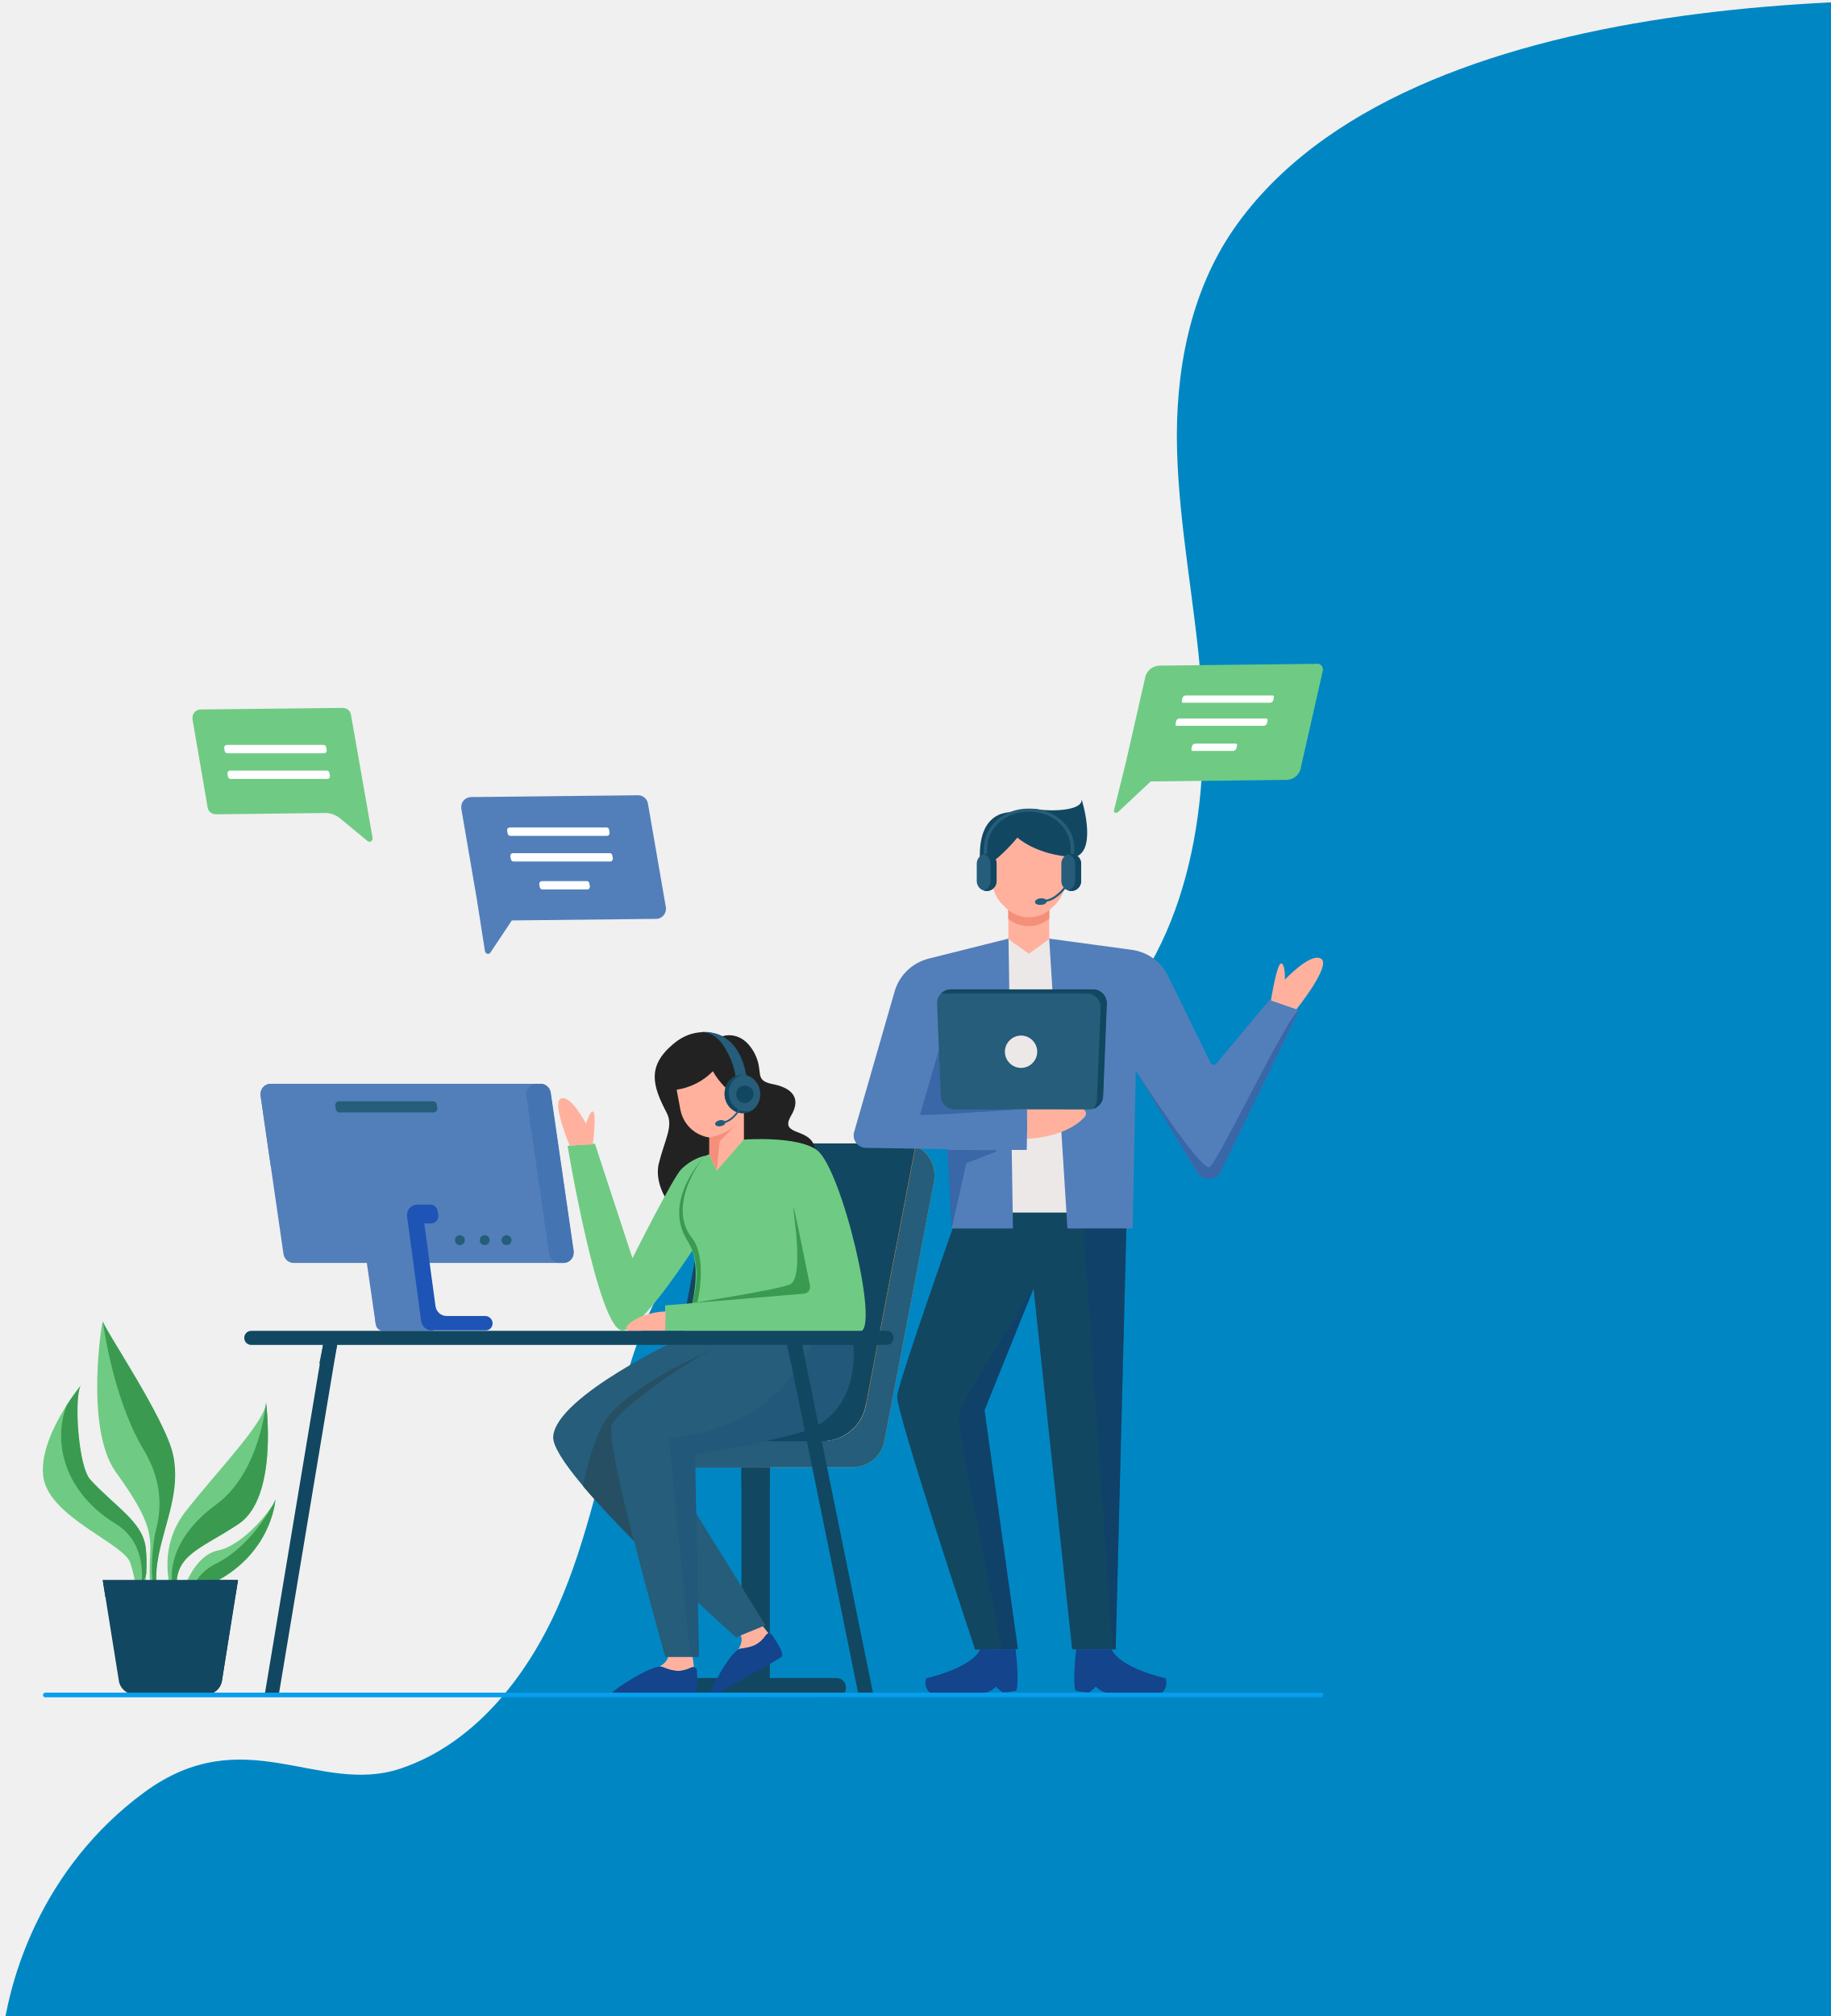
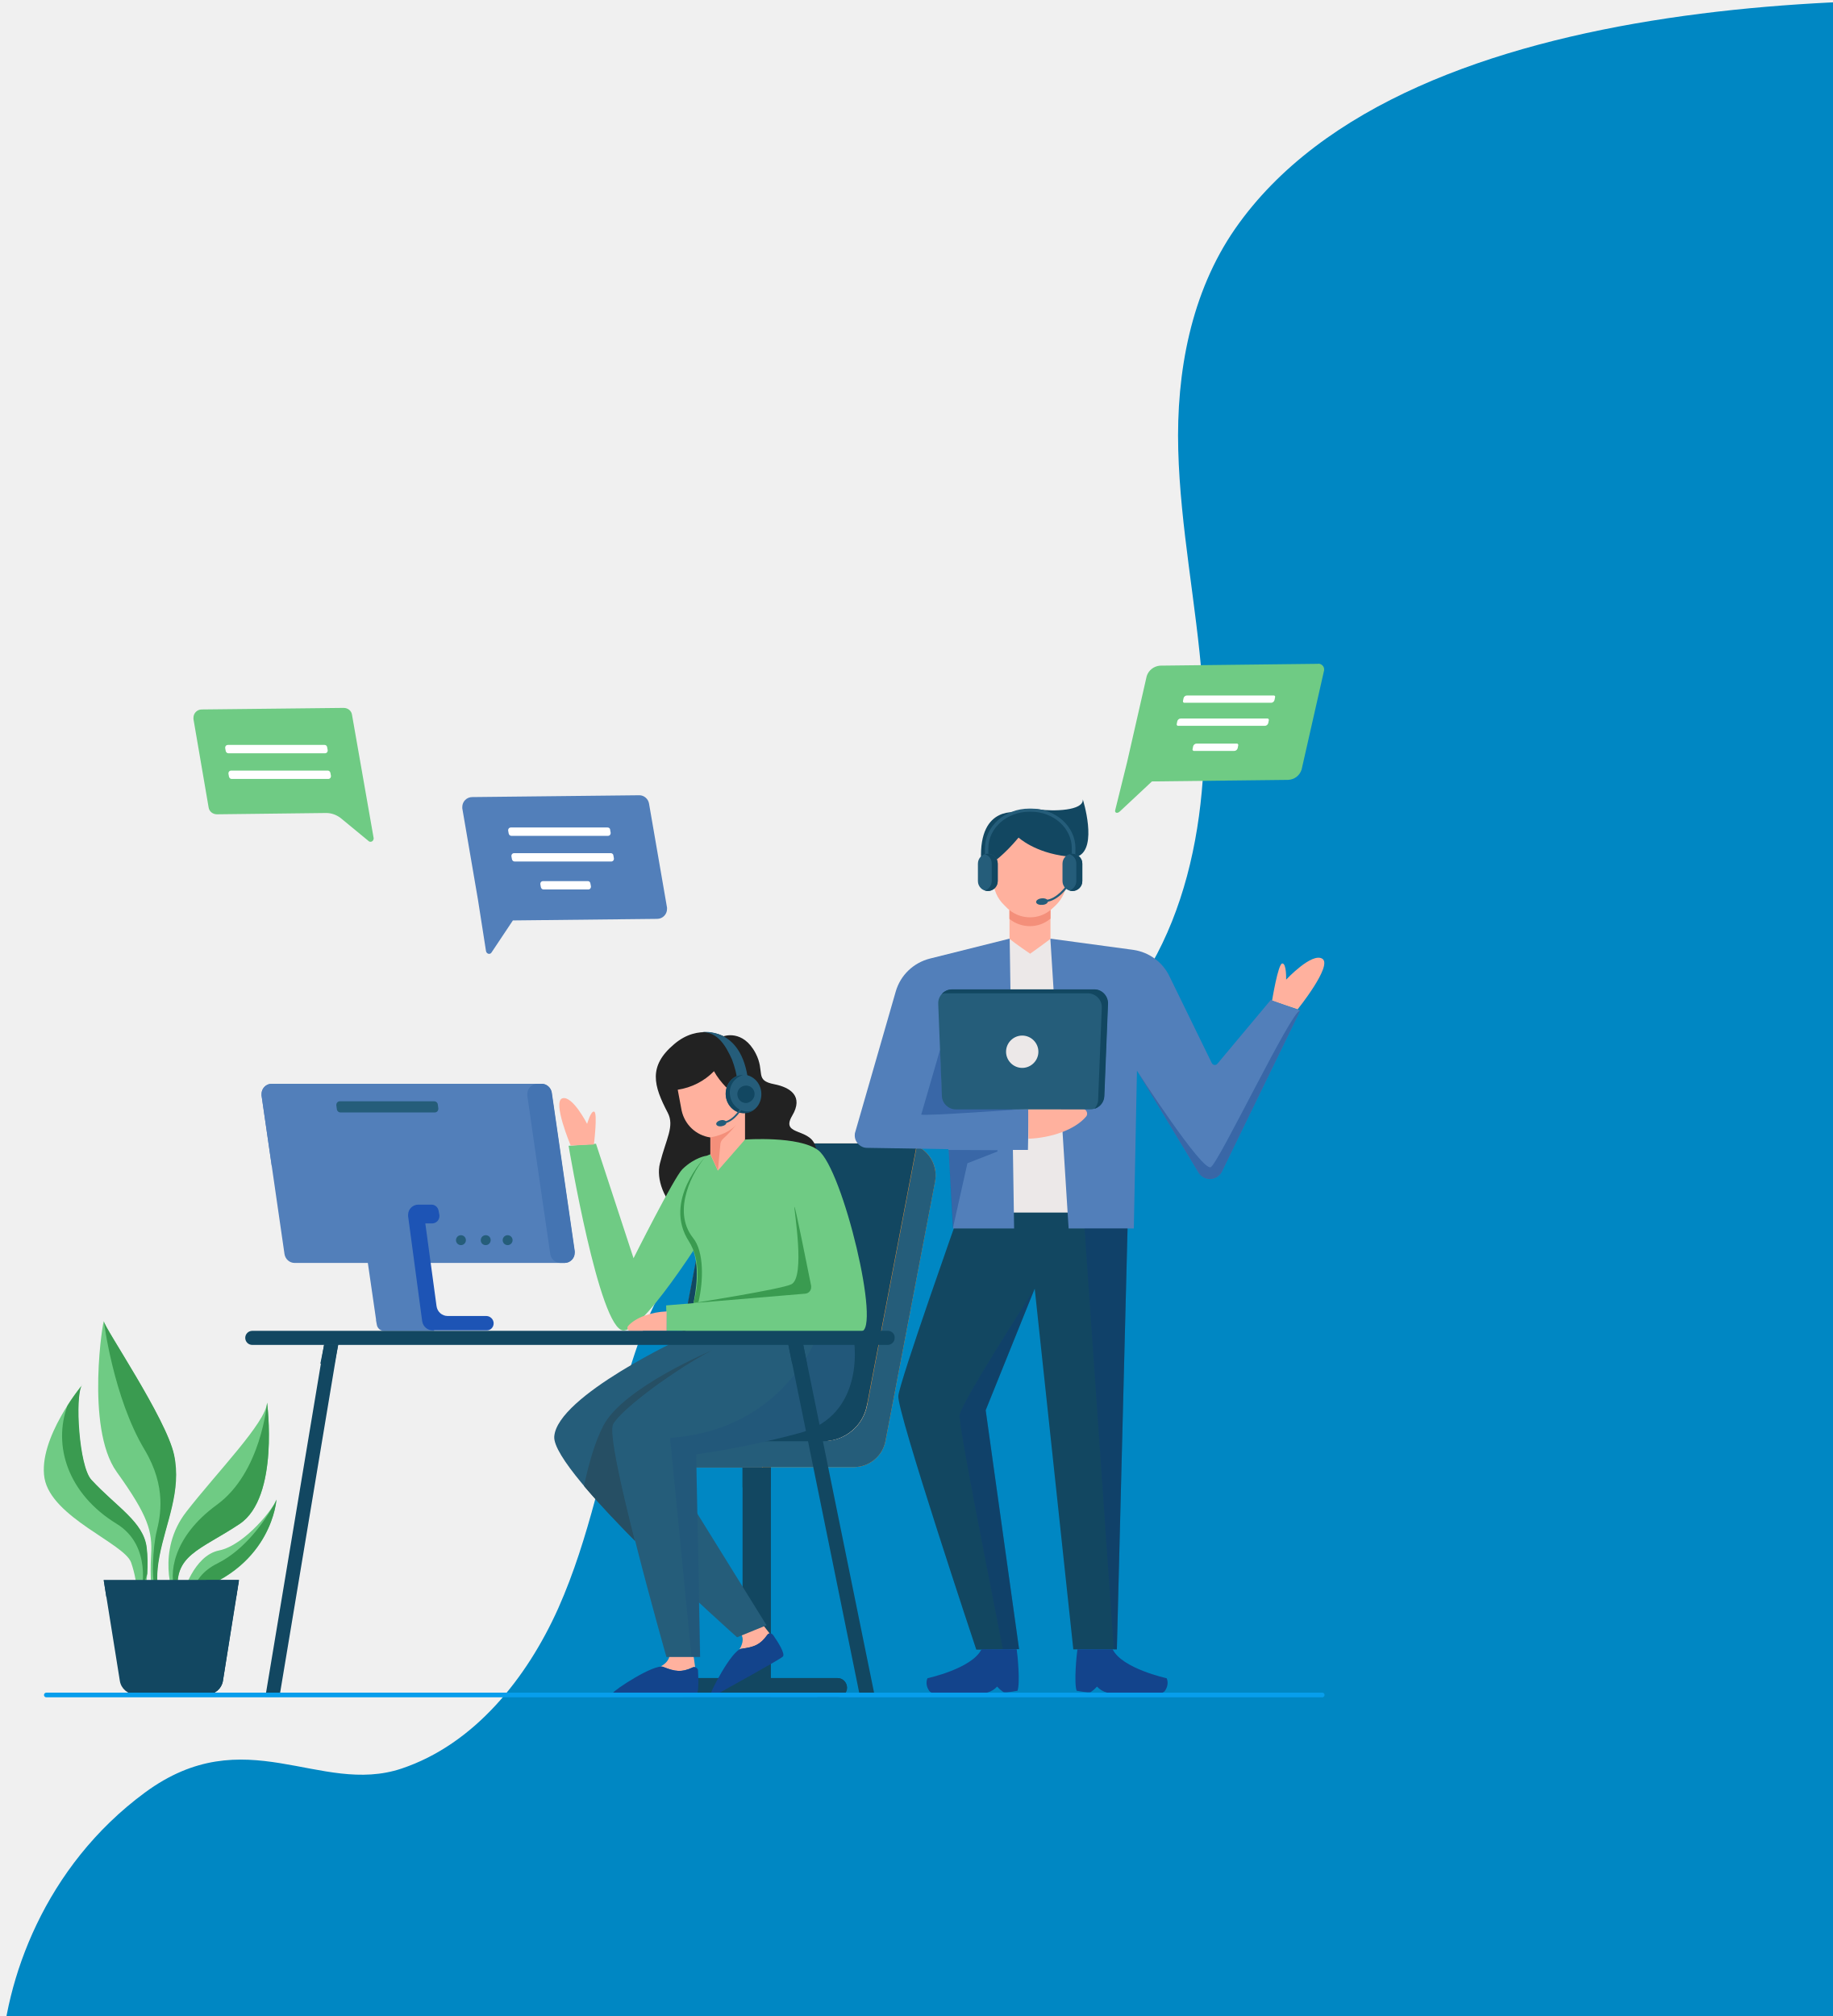
- <svg xmlns="http://www.w3.org/2000/svg" width="702" height="773" viewBox="0 0 702 773" fill="none">
+ <svg xmlns="http://www.w3.org/2000/svg" class="svgmain" width="600" height="660" viewBox="0 0 702 773" fill="none">
  <path d="M0 791.329C1.3 759.129 16.8 715.629 55.2 687.329C93.6 659.029 122.2 688.629 153.6 678.129C181.4 668.829 201.6 643.629 213.7 616.629C225.7 589.629 231.1 560.129 239.2 531.529C244 514.429 250.1 497.329 260.8 483.229C297.5 434.829 373 438.129 418.4 397.929C455.3 365.329 464.4 310.629 460.6 261.329C458.3 231.629 452.2 202.329 451.4 172.529C450.6 142.729 456.3 112.129 473.2 87.729C539.6 -7.771 735.2 -3.871 814.5 3.229C835.5 5.129 847.5 9.829 847.5 9.829L841.4 791.329H0Z" fill="#0087C3" />
  <path d="M61.877 612.971C61.877 612.971 58.277 609.571 60.677 596.771C63.077 583.971 69.277 571.671 66.277 557.771C63.277 543.871 39.577 508.971 39.477 506.671C39.377 504.371 32.177 547.371 44.377 564.371C56.577 581.371 58.077 587.171 57.577 596.171C57.077 605.071 57.677 612.271 59.077 614.371L61.877 612.971Z" fill="#6FCB84" />
  <path d="M59.677 587.271C58.277 592.971 57.377 607.271 59.677 610.671C59.877 610.971 60.177 610.771 60.577 610.171C59.877 607.771 59.477 603.671 60.777 596.771C63.177 583.971 69.377 571.671 66.377 557.771C63.377 543.871 39.577 508.971 39.477 506.671C39.477 506.671 43.077 535.871 55.077 555.871C63.677 570.271 61.077 581.571 59.677 587.271Z" fill="#3A9B50" />
  <path d="M66.24 612.116C66.24 612.116 59.34 594.816 71.04 579.716C82.74 564.616 101.64 545.416 102.04 537.816C102.04 537.816 106.84 574.116 91.54 584.316C76.24 594.516 65.44 596.216 68.14 612.016L66.24 612.116Z" fill="#6FCB84" />
  <path d="M82.74 577.016C65.64 589.516 64.24 603.816 66.94 610.416C67.14 610.916 67.54 611.316 68.04 611.416C65.74 596.216 76.44 594.416 91.54 584.316C106.84 574.016 102.04 537.816 102.04 537.816C102.04 537.816 99.84 564.616 82.74 577.016Z" fill="#3A9B50" />
  <path d="M54.799 612.498C56.199 606.198 56.499 599.798 55.799 593.398C54.599 583.498 44.299 577.898 34.599 567.398C29.599 561.998 28.099 533.498 31.199 530.898C31.199 530.898 14.099 551.598 16.699 566.798C19.399 581.898 47.299 591.798 49.899 599.098C51.399 603.398 52.199 607.998 52.299 612.598L54.799 612.498Z" fill="#6FCB84" />
  <path d="M25.491 538.998C19.891 554.298 25.591 572.798 44.391 584.298C58.191 592.798 53.791 610.398 53.791 610.398L56.091 603.498C56.291 600.098 56.291 596.698 55.891 593.398C54.691 583.498 44.391 577.898 34.691 567.398C29.891 562.198 28.391 535.498 30.991 531.298C28.991 533.798 27.091 536.398 25.491 538.998Z" fill="#3A9B50" />
  <path d="M30.891 531.298C31.091 531.098 31.191 530.898 31.191 530.898C31.091 530.998 30.991 531.098 30.891 531.298Z" fill="#49B4D6" />
  <path d="M69.755 611.386C69.755 611.386 73.755 596.486 83.655 594.486C93.555 592.486 104.955 577.886 105.555 574.986C105.555 574.986 103.955 602.586 69.755 611.386Z" fill="#6FCB84" />
  <path d="M83.155 599.386C77.055 602.386 74.555 606.486 73.655 610.186C104.055 600.386 105.655 574.986 105.655 574.986C105.255 575.986 104.755 576.986 104.155 577.886C101.055 583.086 93.855 593.986 83.155 599.386Z" fill="#3A9B50" />
  <path d="M91.199 605.871H39.399L45.599 644.571C46.099 647.471 48.599 649.671 51.599 649.671H79.099C82.099 649.671 84.599 647.471 85.099 644.571L91.199 605.871Z" fill="#124761" />
  <path d="M90.199 612.271L91.199 605.871H39.399L40.399 612.271H90.199Z" fill="#124761" />
  <path d="M78.699 605.871L72.499 644.571C71.999 647.471 69.499 649.671 66.499 649.671H79.099C82.099 649.671 84.599 647.471 85.099 644.571L91.299 605.871H78.699Z" fill="#124761" />
  <path d="M295.149 562.425H284.349V650.625H295.149V562.425Z" fill="#124761" />
  <path d="M295.149 562.425H290.949V650.625H295.149V562.425Z" fill="#124761" />
  <path d="M320.749 643.425H261.849C259.849 643.425 258.249 645.025 258.249 647.025C258.249 649.025 259.849 650.625 261.849 650.625H320.749C322.749 650.625 324.349 649.025 324.349 647.025C324.349 645.025 322.749 643.425 320.749 643.425Z" fill="#124761" />
  <path d="M320.749 643.425H261.849C260.549 643.425 259.449 644.125 258.749 645.225H309.849C311.849 645.225 313.449 646.825 313.449 648.825C313.449 649.525 313.249 650.125 312.949 650.725H320.849C322.849 650.725 324.449 649.125 324.449 647.125C324.349 645.025 322.749 643.425 320.749 643.425Z" fill="#124761" />
  <path d="M295.149 562.425H284.349V570.325H295.149V562.425Z" fill="#124761" />
  <path d="M351.049 439.425C349.449 438.725 347.749 438.325 346.049 438.425H285.349C279.449 438.425 274.349 442.625 273.249 448.425L254.249 547.925C253.949 549.425 253.949 551.025 254.249 552.625V552.725H237.349C234.549 552.725 232.349 555.025 232.349 557.725C232.349 560.525 234.649 562.725 237.349 562.725H291.949V562.525H327.049C332.949 562.525 338.049 558.325 339.149 552.525L358.149 453.025C359.249 447.425 356.349 441.725 351.049 439.425Z" fill="#FF9933" />
  <path d="M358.149 453.125L339.149 552.525C338.049 558.325 332.949 562.525 327.049 562.525H291.849V562.725H237.349C234.549 562.725 232.349 560.425 232.349 557.625C232.349 554.925 234.549 552.725 237.349 552.625H254.249V552.525C254.349 552.525 254.549 552.525 254.749 552.525H315.449C323.649 552.525 330.649 546.725 332.149 538.725L351.149 439.425C356.349 441.825 359.249 447.425 358.149 453.125Z" fill="#255D7A" />
  <path d="M332.149 538.125L332.049 538.725C330.549 546.825 323.549 552.625 315.349 552.525H254.649C254.549 552.525 254.349 552.525 254.149 552.525V552.625H237.249C234.749 552.625 232.649 554.425 232.249 556.925V543.325V543.225C231.949 540.725 233.749 538.525 236.249 538.225C236.449 538.225 236.649 538.225 236.849 538.225L332.149 538.125Z" fill="white" />
  <path d="M351.049 439.425L332.049 538.725C330.549 546.825 323.549 552.525 315.349 552.625H254.649C254.549 552.625 254.349 552.625 254.149 552.625C253.849 551.125 253.849 549.525 254.149 547.925L273.149 448.425C274.249 442.625 279.349 438.425 285.249 438.425H345.949C347.749 438.425 349.449 438.725 351.049 439.425Z" fill="#124761" />
  <path d="M207.221 415.555H103.821C101.621 415.555 99.921 417.355 99.921 419.455C99.921 419.655 99.921 419.855 99.921 420.055L108.721 480.855C109.021 482.755 110.621 484.255 112.621 484.255H216.021C218.221 484.255 219.921 482.455 219.921 480.355C219.921 480.155 219.921 479.955 219.921 479.755L211.121 418.955C210.821 417.055 209.121 415.555 207.221 415.555Z" fill="#527FBA" />
  <path d="M192.721 415.555H103.821C101.621 415.555 99.921 417.355 99.921 419.455C99.921 419.655 99.921 419.855 99.921 420.055L103.821 446.955C113.821 451.255 124.721 453.555 135.621 453.455C165.321 453.455 182.721 437.755 192.721 415.555Z" fill="#527FBA" />
  <path d="M160.313 461.998H140.713C139.213 461.998 137.913 463.198 137.913 464.798C137.913 464.898 137.913 465.098 137.913 465.198L143.813 505.898C143.813 505.998 143.813 506.198 143.813 506.298L144.113 507.898C144.313 509.298 145.513 510.298 146.813 510.298H166.113L160.313 461.998Z" fill="#527FBA" />
  <path d="M188.913 507.398C188.913 505.898 187.613 504.598 186.113 504.598H171.313C169.113 504.598 167.313 502.998 167.013 500.798L162.713 469.098H165.313C166.813 469.098 168.113 467.898 168.113 466.298C168.113 466.198 168.113 465.998 168.113 465.898L167.813 464.298C167.613 462.898 166.413 461.898 165.113 461.898H160.013C157.913 461.898 156.113 463.598 156.113 465.798C156.113 465.998 156.113 466.098 156.113 466.298L161.513 506.598C161.813 508.598 163.513 510.098 165.513 510.098H186.213C187.613 510.198 188.913 508.998 188.913 507.398Z" fill="#1D54B5" />
  <path d="M178.272 475.518C178.272 476.518 177.472 477.418 176.372 477.418C175.372 477.418 174.472 476.618 174.472 475.518C174.472 474.518 175.272 473.618 176.372 473.618C177.372 473.618 178.272 474.418 178.272 475.518Z" fill="#255D7A" />
  <path d="M187.772 475.518C187.772 476.518 186.972 477.418 185.872 477.418C184.772 477.418 183.972 476.618 183.972 475.518C183.972 474.518 184.772 473.618 185.872 473.618C186.972 473.618 187.772 474.418 187.772 475.518Z" fill="#255D7A" />
  <path d="M194.272 477.418C195.321 477.418 196.172 476.568 196.172 475.518C196.172 474.469 195.321 473.618 194.272 473.618C193.223 473.618 192.372 474.469 192.372 475.518C192.372 476.568 193.223 477.418 194.272 477.418Z" fill="#255D7A" />
  <path d="M205.221 443.755L210.621 480.855C210.921 482.755 212.521 484.255 214.521 484.255H216.121C218.321 484.255 220.021 482.455 220.021 480.355C220.021 480.155 220.021 479.955 220.021 479.755L211.221 418.955C210.921 417.055 209.321 415.555 207.321 415.555H205.721C203.521 415.555 201.821 417.355 201.821 419.455C201.821 419.655 201.821 419.855 201.821 420.055L205.221 443.755Z" fill="#4474B2" />
  <path d="M166.097 422.257H129.997C129.197 422.257 128.597 422.857 128.597 423.657C128.597 423.757 128.597 423.857 128.597 423.857L128.797 425.357C128.897 426.057 129.497 426.557 130.197 426.557H166.297C167.097 426.557 167.697 425.957 167.697 425.157C167.697 425.057 167.697 424.957 167.697 424.957L167.497 423.457C167.397 422.757 166.797 422.257 166.097 422.257Z" fill="#255D7A" />
  <path d="M312.552 440.738C311.452 431.938 298.552 436.038 303.352 427.838C307.852 420.338 302.652 416.938 296.552 415.738C288.752 414.238 293.152 411.138 289.352 403.838C284.452 394.538 277.052 397.338 277.052 397.338C277.052 397.338 267.652 392.238 258.152 400.338C248.052 408.838 250.252 416.338 255.652 426.638C258.352 431.838 255.052 436.538 252.652 446.138C249.752 457.638 263.952 480.838 294.352 465.138C306.052 459.038 313.152 445.438 312.552 440.738Z" fill="#222222" />
  <path d="M270.652 443.138C270.652 443.138 266.052 443.638 261.252 448.338C258.052 451.538 242.552 482.438 242.552 482.438L228.152 438.538L217.652 439.338C217.652 439.338 229.452 509.938 238.652 510.138C247.452 510.238 275.052 464.538 275.052 464.538L270.652 443.138Z" fill="#6FCB84" />
  <path d="M300.252 461.638L309.452 496.038L255.052 500.538L255.252 510.338C255.252 510.338 317.952 510.638 329.752 510.538C337.652 510.438 322.852 448.238 313.352 441.038C305.952 435.438 285.352 436.938 285.352 436.938L270.652 443.138C270.652 443.138 253.552 460.038 263.752 475.938C271.752 488.438 261.552 512.838 261.552 512.838L296.252 514.938L327.252 515.238L300.252 461.638Z" fill="#6FCB84" />
  <path d="M265.552 499.638L267.452 499.238C269.352 491.138 269.652 479.938 265.352 474.638C256.952 464.038 265.552 448.638 270.452 443.138C269.752 443.938 253.752 460.438 263.752 475.938C268.452 483.338 267.352 493.038 265.552 499.638Z" fill="#3A9B50" />
  <path d="M255.252 502.838C249.452 503.038 243.352 505.138 240.452 508.438C240.052 508.938 240.152 509.638 240.552 510.038C240.752 510.238 241.052 510.338 241.252 510.338H255.252V502.838Z" fill="#FFB19E" />
  <path d="M285.294 425.338V436.938L274.894 448.838L274.794 448.738L271.994 442.638V436.138C266.494 435.338 262.194 431.238 260.994 425.838L259.494 417.838C264.794 417.038 269.694 414.538 273.394 410.738C274.594 412.938 276.194 414.938 277.894 416.738C279.794 418.638 282.494 419.138 283.494 420.138C284.894 421.638 285.494 423.438 285.294 425.338Z" fill="#FFB19E" />
  <path d="M282.494 415.338C282.194 412.238 281.394 409.138 280.294 406.238C278.094 401.438 275.094 395.738 268.894 395.738C268.894 395.738 283.994 393.438 286.494 414.438L282.494 415.338Z" fill="#255D7A" />
  <path d="M291.52 418.721C291.12 414.721 287.72 411.721 283.92 412.121C280.22 412.521 277.52 416.121 277.92 420.121C278.32 424.121 281.72 427.121 285.52 426.721C289.32 426.421 291.92 422.821 291.52 418.721Z" fill="#255D7A" />
  <path d="M286.82 426.121C283.22 426.521 279.92 423.621 279.52 419.821C279.02 416.421 281.22 413.121 284.52 412.221C284.32 412.221 284.12 412.221 283.92 412.221C280.22 412.621 277.52 416.221 277.92 420.221C278.32 424.221 281.72 427.221 285.52 426.821C286.62 426.721 287.72 426.321 288.62 425.621C288.02 425.821 287.42 426.021 286.82 426.121Z" fill="#124761" />
  <path d="M288.92 418.921C288.62 417.121 286.82 415.921 285.02 416.321C283.22 416.621 282.02 418.421 282.42 420.221C282.72 421.921 284.32 423.121 286.02 422.921C287.92 422.521 289.22 420.821 288.92 418.921Z" fill="#124761" />
  <path d="M281.894 431.238C280.394 433.138 278.794 434.938 276.994 436.538C276.194 437.238 275.794 438.138 275.794 439.238L274.894 448.738L272.094 442.638V436.138L272.194 436.038C272.094 436.138 278.594 435.138 281.894 431.238Z" fill="#F48F7A" />
  <path d="M277.454 430.733L277.354 430.033C281.154 429.433 283.954 424.233 283.954 424.233L284.554 424.533C284.354 424.833 281.554 430.033 277.454 430.733Z" fill="#255D7A" />
  <path d="M278.154 430.333C278.054 429.733 277.154 429.333 276.054 429.533C274.954 429.733 274.154 430.433 274.254 431.033C274.354 431.633 275.254 432.033 276.354 431.833C277.454 431.633 278.254 431.033 278.154 430.333Z" fill="#255D7A" />
  <path d="M227.352 438.838C227.352 438.838 228.852 426.638 227.452 426.238C226.152 425.838 224.752 430.938 224.752 430.938C224.752 430.938 219.152 419.938 215.252 421.138C211.352 422.338 218.452 439.238 218.452 439.238L227.352 438.838Z" fill="#FFB19E" />
  <path d="M265.552 499.638L308.352 496.038C309.752 495.938 310.752 494.738 310.652 493.338C310.652 493.238 310.652 493.138 310.652 493.038C309.052 485.038 304.452 462.138 304.252 462.738C303.952 463.538 308.552 489.738 303.052 492.438C299.252 494.338 265.552 499.638 265.552 499.638Z" fill="#3A9B50" />
  <path d="M294.702 626.276C294.402 626.376 294.102 626.576 293.902 626.876C291.202 630.676 288.802 631.576 284.002 632.176C283.702 632.176 283.402 632.376 283.102 632.476C283.502 631.876 285.102 629.276 284.002 626.976C283.202 625.376 282.302 623.876 281.302 622.376L288.302 618.176C288.102 618.176 292.402 623.176 294.702 626.276Z" fill="#FFB19E" />
  <path d="M299.802 635.176C298.602 636.376 278.602 647.276 273.902 649.976C273.302 650.276 272.102 650.876 271.902 650.276C271.602 649.276 280.202 632.676 283.902 632.176C288.702 631.576 291.102 630.676 293.802 626.876C294.202 626.276 295.102 626.076 295.702 626.576C295.802 626.676 296.002 626.776 296.102 626.976C298.002 629.676 300.802 634.176 299.802 635.176Z" fill="#13448C" />
  <path d="M261.752 512.783C261.752 512.783 213.352 535.183 212.152 550.783C211.052 564.583 282.252 627.783 282.252 627.783L293.552 623.183L254.552 560.283C254.552 560.283 295.852 539.883 305.952 515.383L261.752 512.783Z" fill="#255D7A" />
  <path d="M230.952 546.683C227.652 552.983 225.252 561.783 223.552 569.783C229.052 576.283 235.952 583.583 243.052 590.783C237.752 569.983 233.052 549.083 234.752 546.083C237.852 540.383 258.352 525.183 272.852 517.683C272.852 517.683 238.552 531.983 230.952 546.683Z" fill="#264F64" />
  <path d="M266.162 639.244C265.862 639.144 265.462 639.144 265.162 639.344C260.962 641.344 258.362 640.944 253.862 639.144C253.562 639.044 253.262 638.944 252.962 638.944C253.562 638.644 256.262 637.144 256.362 634.544C256.462 632.744 256.462 630.944 256.262 629.244L264.362 629.044C264.462 629.044 265.762 635.444 266.162 639.244Z" fill="#FFB19E" />
  <path d="M266.362 650.144C264.662 650.544 241.162 650.344 235.762 650.344C235.162 650.344 234.662 649.844 234.662 649.344C234.662 649.244 234.662 649.244 234.662 649.144C234.862 648.144 250.462 637.844 253.962 639.144C258.462 640.944 260.962 641.344 265.262 639.344C265.962 639.044 266.762 639.344 267.162 640.044C267.262 640.244 267.262 640.344 267.262 640.544C267.462 643.944 267.662 649.744 266.362 650.144Z" fill="#13448C" />
  <path d="M327.161 515.042C327.161 515.042 331.161 542.442 306.661 549.342C293.461 552.942 280.061 555.642 266.561 557.642L268.061 635.342H255.161C255.161 635.342 231.461 552.242 234.861 546.042C238.661 539.042 268.861 517.642 281.661 513.842L327.161 515.042Z" fill="#255D7A" />
  <path opacity="0.13" d="M266.561 557.642C280.061 555.742 293.461 552.942 306.661 549.342C331.161 542.442 327.161 515.042 327.161 515.042L311.961 514.642C307.361 524.442 292.561 548.742 256.561 551.342L264.761 635.242H268.161L266.561 557.642Z" fill="#0E367C" />
  <path d="M106.787 650.572H101.387L123.887 515.572H129.287L106.787 650.572Z" fill="#124761" />
  <path d="M329.387 650.572H335.087L307.287 513.972H301.587L329.387 650.572Z" fill="#124761" />
  <path d="M127.863 522.972L129.363 515.472H123.963L122.463 522.872H127.863V522.972Z" fill="#124761" />
  <path d="M309.063 522.972L307.263 513.972H301.563L303.363 522.872H309.063V522.972Z" fill="#124761" />
  <path d="M340.069 510.287H96.369C94.869 510.287 93.669 511.487 93.669 512.987C93.669 514.487 94.869 515.687 96.369 515.687H339.969C341.469 515.687 342.669 514.487 342.669 512.987C342.769 511.487 341.569 510.287 340.069 510.287Z" fill="#124761" />
  <path d="M255.388 348.025L248.488 308.125C248.188 306.325 246.588 304.925 244.788 304.925L180.688 305.625C178.588 305.625 176.888 307.325 176.888 309.425C176.888 309.625 176.888 309.825 176.888 309.925L182.888 344.925L185.988 364.725C186.088 365.325 186.688 365.825 187.288 365.725C187.588 365.725 187.888 365.525 188.088 365.225L196.288 352.925L251.588 352.325C253.688 352.325 255.388 350.625 255.388 348.525C255.388 348.325 255.388 348.125 255.388 348.025Z" fill="#527FBA" />
  <path d="M232.576 317.286H195.476C194.876 317.286 194.476 317.786 194.476 318.286C194.476 318.386 194.476 318.386 194.476 318.486L194.676 319.586C194.776 320.086 195.176 320.486 195.676 320.486H232.776C233.376 320.486 233.776 319.986 233.776 319.486C233.776 319.386 233.776 319.386 233.776 319.286L233.576 318.186C233.576 317.586 233.076 317.286 232.576 317.286Z" fill="white" />
  <path d="M233.824 327.126H196.724C196.124 327.126 195.724 327.626 195.724 328.126C195.724 328.226 195.724 328.226 195.724 328.326L195.924 329.426C196.024 329.926 196.424 330.326 196.924 330.326H234.024C234.624 330.326 235.024 329.826 235.024 329.326C235.024 329.226 235.024 329.226 235.024 329.126L234.824 328.026C234.824 327.526 234.324 327.126 233.824 327.126Z" fill="white" />
  <path d="M225.012 337.846H207.812C207.212 337.846 206.812 338.346 206.812 338.846C206.812 338.946 206.812 338.946 206.812 339.046L207.012 340.146C207.112 340.646 207.512 341.046 208.012 341.046H225.212C225.812 341.046 226.212 340.546 226.212 340.046C226.212 339.946 226.212 339.946 226.212 339.846L226.012 338.746C225.912 338.146 225.512 337.846 225.012 337.846Z" fill="white" />
-   <path d="M498.711 295.029L507.211 257.529C507.611 256.329 507.111 255.129 505.911 254.629C505.611 254.529 505.311 254.429 504.911 254.529L444.411 255.229C442.011 255.429 440.011 257.029 439.311 259.229L431.811 292.129L427.211 310.729C427.011 311.729 428.111 312.029 429.011 311.129L441.311 299.629L493.511 299.029C496.011 298.929 498.011 297.329 498.711 295.029Z" fill="#6FCB84" />
+   <path class="svg-a-1" d="M498.711 295.029L507.211 257.529C507.611 256.329 507.111 255.129 505.911 254.629C505.611 254.529 505.311 254.429 504.911 254.529L444.411 255.229C442.011 255.429 440.011 257.029 439.311 259.229L431.811 292.129L427.211 310.729C427.011 311.729 428.111 312.029 429.011 311.129L441.311 299.629L493.511 299.029C496.011 298.929 498.011 297.329 498.711 295.029Z" fill="#6FCB84" />
  <path d="M487.922 266.667H454.722C454.122 266.667 453.522 267.167 453.422 267.767L453.222 268.767C453.122 269.067 453.322 269.367 453.622 269.467C453.722 269.467 453.822 269.467 453.822 269.467H487.022C487.622 269.467 488.222 268.967 488.322 268.367L488.522 267.367C488.622 267.067 488.522 266.767 488.122 266.667C488.122 266.667 488.022 266.667 487.922 266.667Z" fill="white" />
  <path d="M485.522 275.505H452.322C451.722 275.505 451.122 276.005 451.022 276.605L450.822 277.605C450.722 277.905 450.922 278.205 451.222 278.305C451.322 278.305 451.422 278.305 451.422 278.305H484.622C485.222 278.305 485.822 277.805 485.922 277.205L486.122 276.205C486.222 275.905 486.022 275.605 485.722 275.505C485.722 275.505 485.622 275.505 485.522 275.505Z" fill="white" />
  <path d="M473.799 285.12H458.399C457.799 285.12 457.199 285.62 457.099 286.22L456.899 287.22C456.799 287.52 456.999 287.82 457.299 287.92C457.399 287.92 457.499 287.92 457.499 287.92H472.899C473.499 287.92 474.099 287.42 474.199 286.82L474.399 285.82C474.499 285.52 474.299 285.22 473.999 285.12C473.999 285.12 473.899 285.12 473.799 285.12Z" fill="white" />
  <path d="M141.014 322.529C141.514 322.929 142.214 322.829 142.614 322.329C142.814 322.029 142.914 321.729 142.914 321.429L134.614 274.129C134.414 272.529 133.014 271.429 131.414 271.429L77.014 272.029C75.214 272.029 73.814 273.429 73.814 275.229C73.814 275.429 73.814 275.529 73.814 275.729L79.614 309.529C79.814 311.129 81.214 312.229 82.814 312.229L124.714 311.729C126.714 311.729 128.614 312.429 130.214 313.629L141.014 322.529Z" fill="#6FCB84" />
  <path d="M124.078 285.628H86.978C86.378 285.628 85.978 286.128 85.978 286.628C85.978 286.728 85.978 286.728 85.978 286.828L86.178 287.928C86.278 288.428 86.678 288.828 87.178 288.828H124.278C124.878 288.828 125.278 288.328 125.278 287.828C125.278 287.728 125.278 287.728 125.278 287.628L125.078 286.528C124.978 285.928 124.578 285.628 124.078 285.628Z" fill="white" />
  <path d="M125.327 295.469H88.227C87.627 295.469 87.227 295.969 87.227 296.469C87.227 296.569 87.227 296.569 87.227 296.669L87.427 297.769C87.527 298.269 87.927 298.669 88.427 298.669H125.527C126.127 298.669 126.527 298.169 126.527 297.669C126.527 297.569 126.527 297.569 126.527 297.469L126.327 296.369C126.227 295.869 125.827 295.469 125.327 295.469Z" fill="white" />
  <path d="M432.168 464.026L431.968 470.926L427.868 632.426H411.168L396.368 494.126L377.568 540.726L390.368 632.326L384.168 632.426L373.968 632.526C373.968 632.526 343.468 541.126 344.068 535.226C344.668 529.326 367.568 464.726 367.568 464.726L432.168 464.026Z" fill="#124761" />
  <path d="M433.768 364.126L402.468 359.826L401.768 359.726L386.768 359.826H386.668L368.768 364.326V464.926H433.868V364.126H433.768Z" fill="#ECE8E8" />
  <path d="M487.368 383.726C487.368 383.726 489.668 369.526 491.268 369.426C492.968 369.326 492.768 375.626 492.768 375.626C492.768 375.626 502.668 365.026 506.668 367.626C510.668 370.226 497.168 387.026 497.168 387.026L487.368 383.726Z" fill="#FFB19E" />
  <path d="M386.768 359.926L388.468 471.026H365.068L363.368 440.626L332.268 440.126C329.668 440.226 327.468 438.126 327.368 435.526C327.368 435.026 327.368 434.526 327.568 434.026L343.068 380.226C344.868 373.926 349.868 369.126 356.268 367.526L386.668 359.926H386.768Z" fill="#527FBA" />
  <path d="M498.168 387.526L468.068 449.426C466.668 451.926 463.568 452.826 461.068 451.426C460.268 451.026 459.668 450.326 459.168 449.626L435.568 410.526L434.368 471.026H409.368L402.368 359.926H402.468L434.268 364.226C440.268 365.126 445.468 368.926 448.068 374.426L464.268 407.626C464.568 408.226 465.268 408.526 465.968 408.226C466.168 408.126 466.268 408.026 466.368 407.926L486.868 383.426L498.168 387.526Z" fill="#527FBA" />
  <path d="M363.268 440.926H393.768L394.068 425.326L363.568 424.926L363.268 440.926Z" fill="#527FBA" />
  <path d="M393.968 436.626C402.568 436.326 411.768 433.226 416.068 428.126C416.668 427.426 416.568 426.326 415.868 425.626C415.568 425.326 415.168 425.226 414.768 425.226H393.868L393.968 436.626Z" fill="#FFB19E" />
  <path opacity="0.41" d="M382.068 441.526V441.026L363.368 440.926L364.968 471.026L370.568 446.026L382.068 441.526Z" fill="#13448C" />
  <path opacity="0.32" d="M431.968 471.026L427.868 632.426H426.668L415.468 471.026H431.968Z" fill="#0E367C" />
  <path opacity="0.41" d="M394.068 425.126C394.068 425.126 352.668 428.126 352.868 427.326L360.068 402.526L360.168 402.926L360.868 420.226C360.968 422.626 391.868 424.526 394.068 425.126Z" fill="#13448C" />
  <path opacity="0.41" d="M468.068 449.426L498.168 387.526H498.068C494.868 387.426 466.868 446.026 463.868 447.526C460.468 449.226 435.568 410.526 435.568 410.526L459.168 449.626C460.668 452.026 463.768 452.826 466.268 451.326C466.968 450.826 467.668 450.226 468.068 449.426Z" fill="#13448C" />
  <path d="M375.961 632.385C372.361 639.785 355.261 643.485 355.261 643.485C355.261 643.485 354.061 645.685 355.961 648.385C357.861 651.085 375.861 649.485 378.161 648.985C379.661 648.585 380.961 647.785 381.961 646.685C382.661 647.485 383.461 648.185 384.361 648.785C385.161 649.185 389.761 648.285 389.761 648.285C390.861 645.385 389.761 634.185 389.461 632.385H375.961Z" fill="#13448C" />
  <path d="M426.249 632.385C429.849 639.785 446.949 643.485 446.949 643.485C446.949 643.485 448.149 645.685 446.249 648.385C444.249 651.085 426.349 649.485 424.049 648.985C422.549 648.585 421.249 647.785 420.249 646.685C419.549 647.485 418.749 648.185 417.849 648.785C417.049 649.185 412.449 648.285 412.449 648.285C411.349 645.385 412.449 634.185 412.749 632.385H426.249Z" fill="#13448C" />
  <path opacity="0.32" d="M377.568 540.726L390.368 632.326L384.168 632.426C380.368 612.726 367.068 546.726 367.568 542.626C368.168 537.726 395.468 495.526 396.268 494.126L377.568 540.726Z" fill="#0E367C" />
  <path fill-rule="evenodd" clip-rule="evenodd" d="M402.405 359.984C400.105 361.784 394.605 365.684 394.605 365.684C394.605 365.684 389.005 361.884 386.705 359.984V346.684H402.405V359.984Z" fill="#FFB19E" />
  <path fill-rule="evenodd" clip-rule="evenodd" d="M402.405 346.684V352.184C397.905 355.984 391.305 355.984 386.705 352.284V346.684H402.405Z" fill="#FFB19E" />
  <path fill-rule="evenodd" clip-rule="evenodd" d="M377.205 338.184H412.405L412.905 328.384C420.705 325.084 414.805 306.484 414.805 306.484C415.205 310.984 403.105 311.084 398.305 310.384C395.505 309.884 392.705 310.284 390.205 311.584C390.205 311.584 374.905 308.284 375.805 329.684C376.105 332.584 376.505 335.384 377.205 338.184Z" fill="#124761" />
  <path fill-rule="evenodd" clip-rule="evenodd" d="M408.683 328.358V337.158C408.683 340.958 407.083 344.558 404.383 347.158C403.983 347.558 403.483 347.958 402.983 348.458C398.183 352.958 390.783 352.958 386.083 348.458L384.783 347.158C381.983 344.558 380.483 340.958 380.483 337.258V330.558C380.483 330.558 384.583 327.858 390.183 321.158C390.083 321.058 396.283 326.958 408.683 328.358Z" fill="#FFB19E" />
  <path fill-rule="evenodd" clip-rule="evenodd" d="M402.383 348.958V352.258C397.883 356.058 391.283 356.058 386.683 352.358V348.958C391.283 352.658 397.883 352.658 402.383 348.958Z" fill="#F48F7A" />
  <path fill-rule="evenodd" clip-rule="evenodd" d="M383.883 339.158C386.583 334.758 381.983 330.158 377.583 332.858C377.283 333.058 376.983 333.358 376.683 333.758C373.983 338.158 378.583 342.758 382.983 340.058C383.383 339.858 383.683 339.558 383.883 339.158Z" fill="#FFB19E" />
  <path fill-rule="evenodd" clip-rule="evenodd" d="M412.083 339.158C414.783 334.858 410.383 330.358 406.183 332.758C405.583 333.058 405.183 333.558 404.883 334.058C402.583 338.358 407.083 342.658 411.283 339.958C411.583 339.858 411.883 339.558 412.083 339.158Z" fill="#FFB19E" />
  <path d="M411.889 329.843H410.589V325.243C410.589 317.543 403.589 311.243 394.989 311.243H394.289C385.689 311.243 378.589 317.543 378.589 325.243V329.843H377.289V325.243C377.289 316.843 384.889 310.043 394.289 310.043H394.989C404.389 310.043 411.989 316.843 411.989 325.243L411.889 329.843Z" fill="#255D7A" />
  <path d="M410.819 327.342C408.719 327.342 407.019 329.042 407.019 331.142V337.842C407.019 339.942 408.719 341.642 410.819 341.642C412.919 341.642 414.619 339.942 414.619 337.842V331.142C414.619 329.042 412.919 327.442 410.819 327.342Z" fill="#255D7A" />
  <path d="M410.819 327.342C410.419 327.342 410.019 327.442 409.719 327.542C411.319 328.042 412.319 329.442 412.319 331.142V337.842C412.319 339.442 411.219 340.942 409.719 341.442C410.119 341.542 410.419 341.642 410.819 341.642C412.919 341.642 414.619 339.942 414.619 337.842V331.142C414.619 329.042 412.919 327.442 410.819 327.342Z" fill="#124761" />
  <path d="M378.389 327.342C376.289 327.342 374.589 329.042 374.589 331.142V337.842C374.589 339.942 376.289 341.642 378.389 341.642C380.489 341.642 382.189 339.942 382.189 337.842V331.142C382.189 329.042 380.489 327.442 378.389 327.342Z" fill="#255D7A" />
  <path d="M378.389 327.342C377.989 327.342 377.589 327.442 377.289 327.542C378.889 328.042 379.889 329.442 379.889 331.142V337.842C379.889 339.442 378.789 340.942 377.289 341.442C377.689 341.542 377.989 341.642 378.389 341.642C380.489 341.642 382.189 339.942 382.189 337.842V331.142C382.189 329.042 380.489 327.442 378.389 327.342Z" fill="#124761" />
  <path d="M400.608 345.847V345.047C404.908 344.747 408.608 339.447 408.608 339.347L409.208 339.747C409.108 340.147 405.308 345.547 400.608 345.847Z" fill="#255D7A" />
  <path d="M401.408 345.547C401.408 344.847 400.408 344.347 399.108 344.447C397.908 344.547 396.908 345.147 396.908 345.847C396.908 346.547 397.908 347.047 399.208 346.947C400.508 346.947 401.508 346.247 401.408 345.547Z" fill="#255D7A" />
  <path d="M419.279 379.369H364.579C361.679 379.469 359.279 381.869 359.379 384.769C359.379 384.869 359.379 384.969 359.379 385.069L360.779 420.269C360.879 423.069 363.279 425.369 366.079 425.369H417.679C420.479 425.369 422.879 423.069 422.979 420.269L424.379 385.069C424.579 382.169 422.379 379.569 419.479 379.369C419.479 379.369 419.379 379.369 419.279 379.369Z" fill="#255D7A" />
  <path d="M419.279 379.369H364.579C363.179 379.369 361.779 379.969 360.779 381.069C361.279 380.969 361.679 380.869 362.179 380.869H416.879C419.779 380.969 422.179 383.369 422.079 386.269C422.079 386.369 422.079 386.469 422.079 386.569L420.679 421.769C420.679 422.969 420.079 424.169 419.279 425.169C421.479 424.469 422.979 422.569 423.079 420.269L424.479 385.069C424.679 382.169 422.479 379.569 419.579 379.369C419.479 379.369 419.379 379.369 419.279 379.369Z" fill="#124761" />
  <path d="M397.779 403.269C397.779 399.869 394.979 397.069 391.579 397.069C388.179 397.069 385.379 399.869 385.379 403.269C385.379 406.669 388.179 409.469 391.579 409.469C394.979 409.469 397.779 406.669 397.779 403.269Z" fill="#ECE8E8" />
  <path d="M17.4 649.014H506.6C507.1 649.014 507.5 649.414 507.5 649.914C507.5 650.414 507.1 650.814 506.6 650.814H17.4C16.9 650.814 16.5 650.414 16.5 649.914C16.5 649.414 16.9 649.014 17.4 649.014Z" fill="#079EEC" />
</svg>
